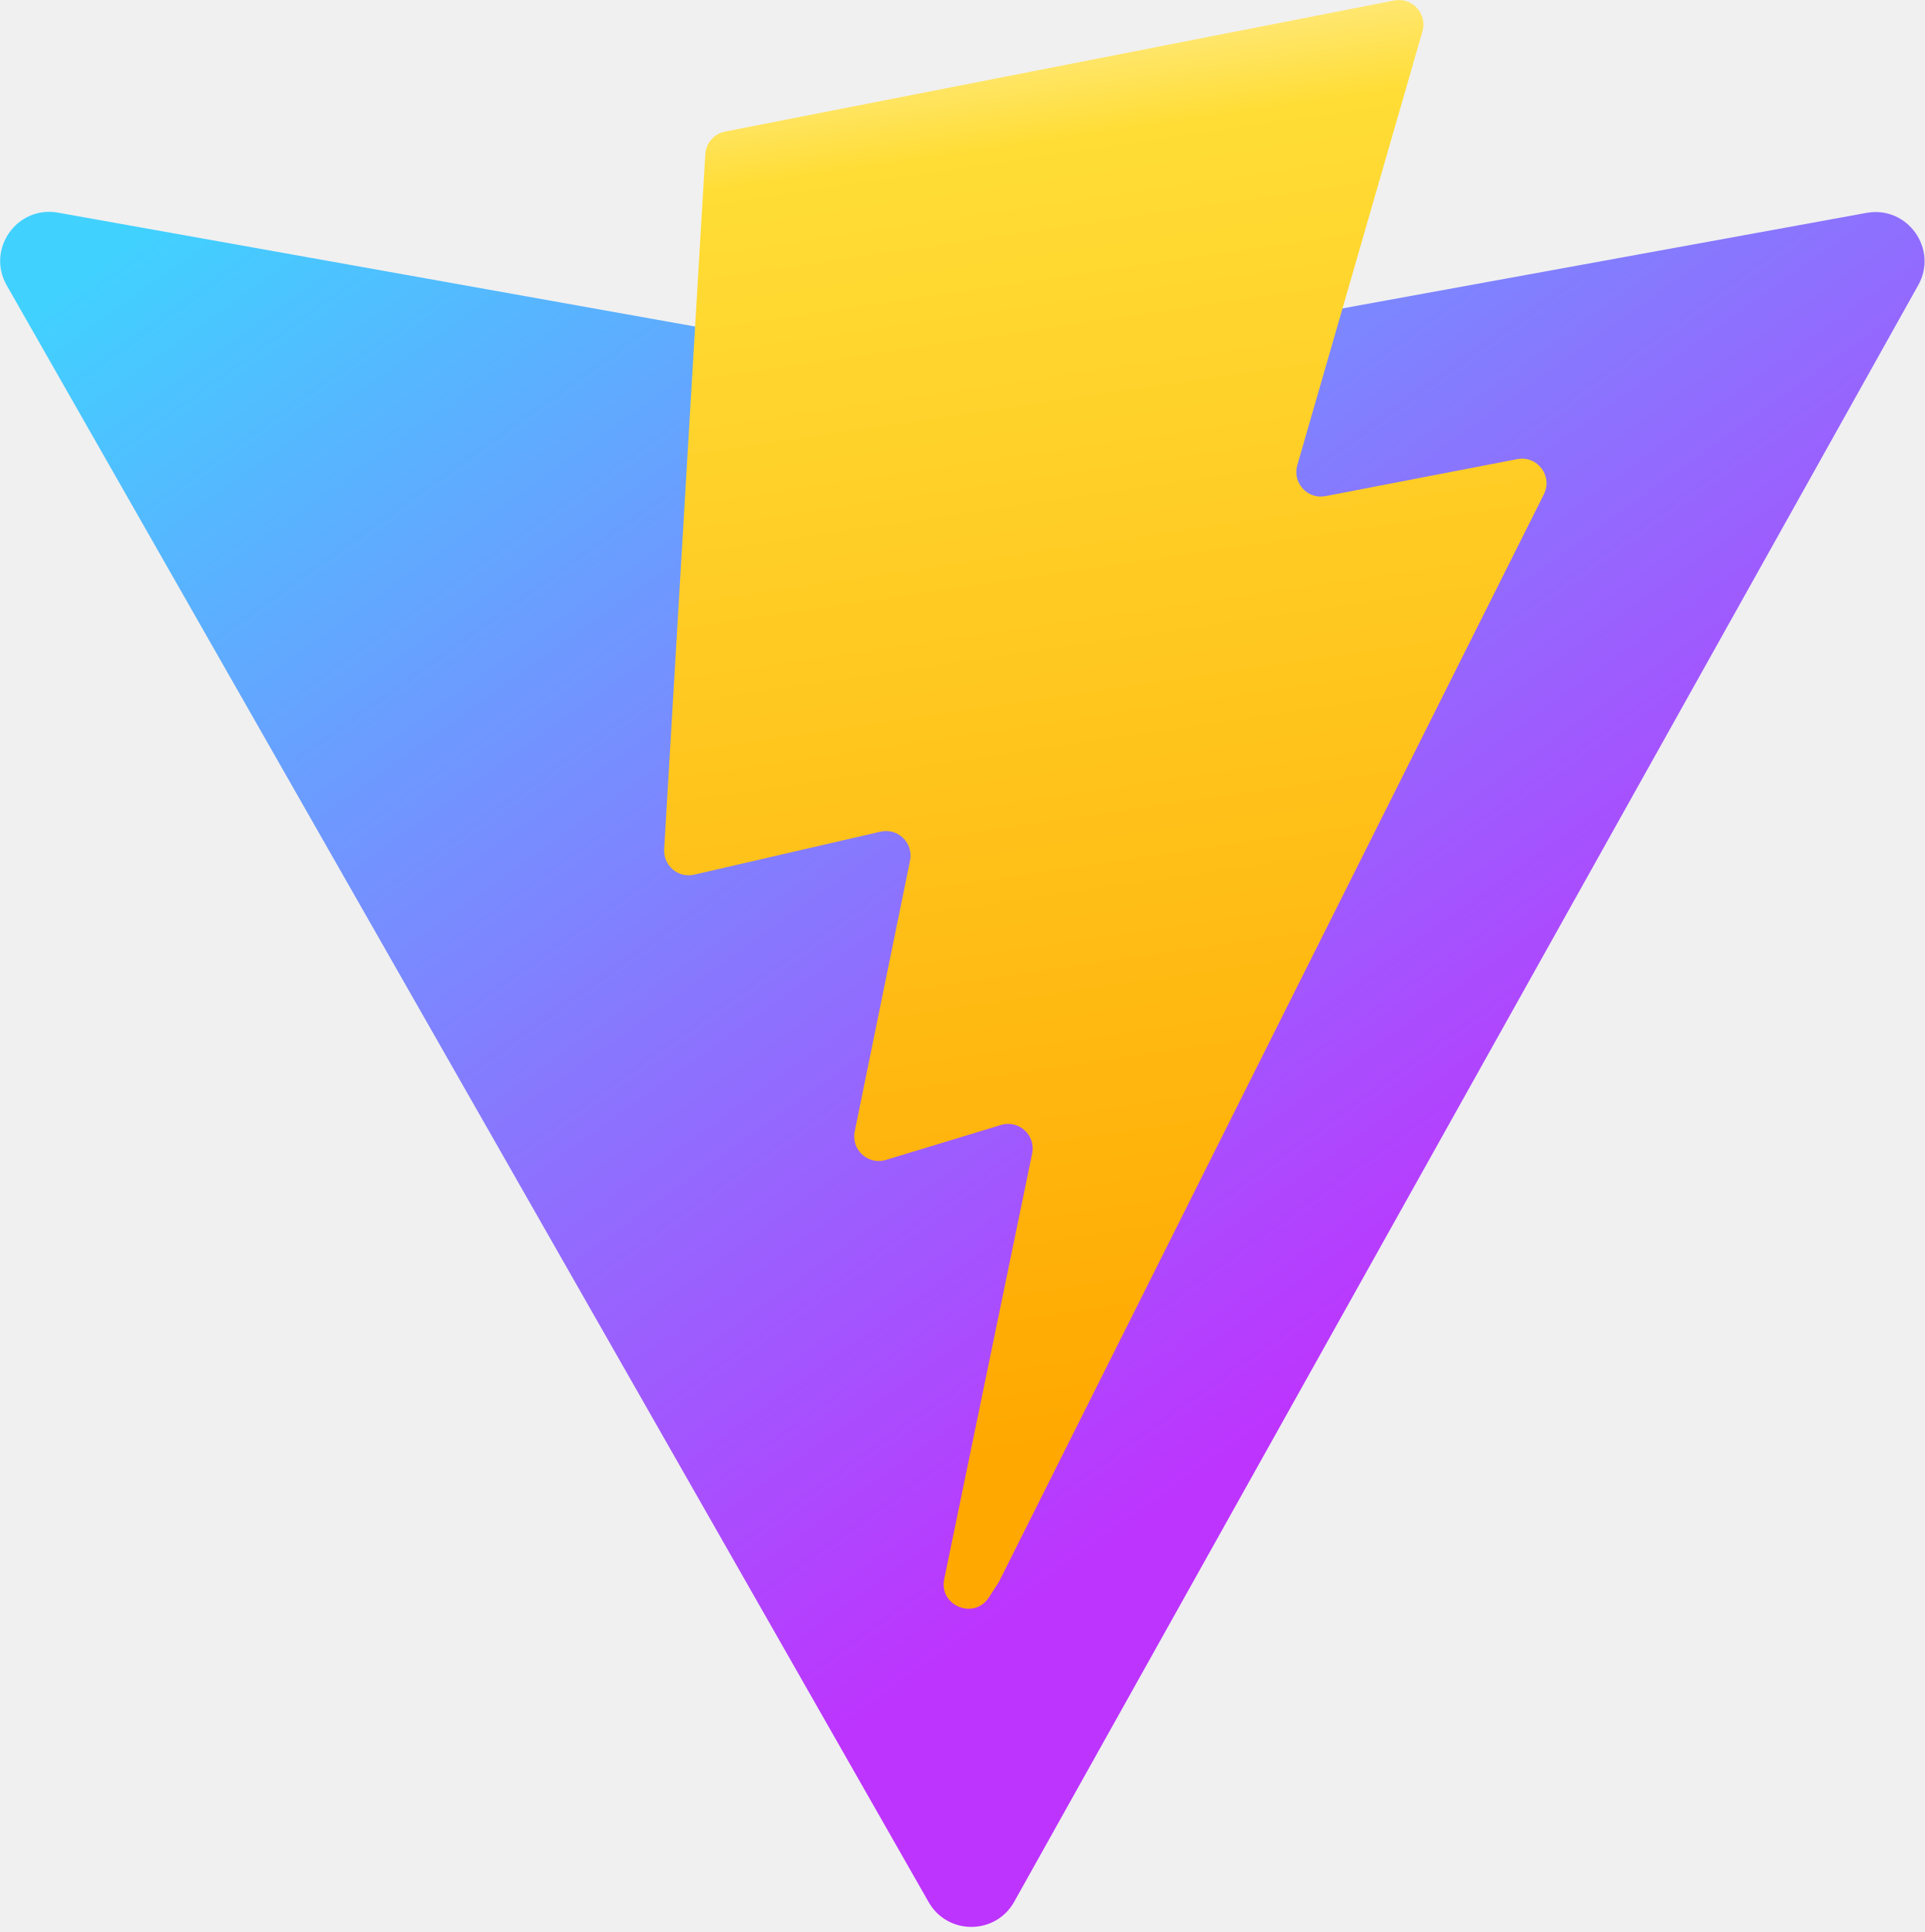
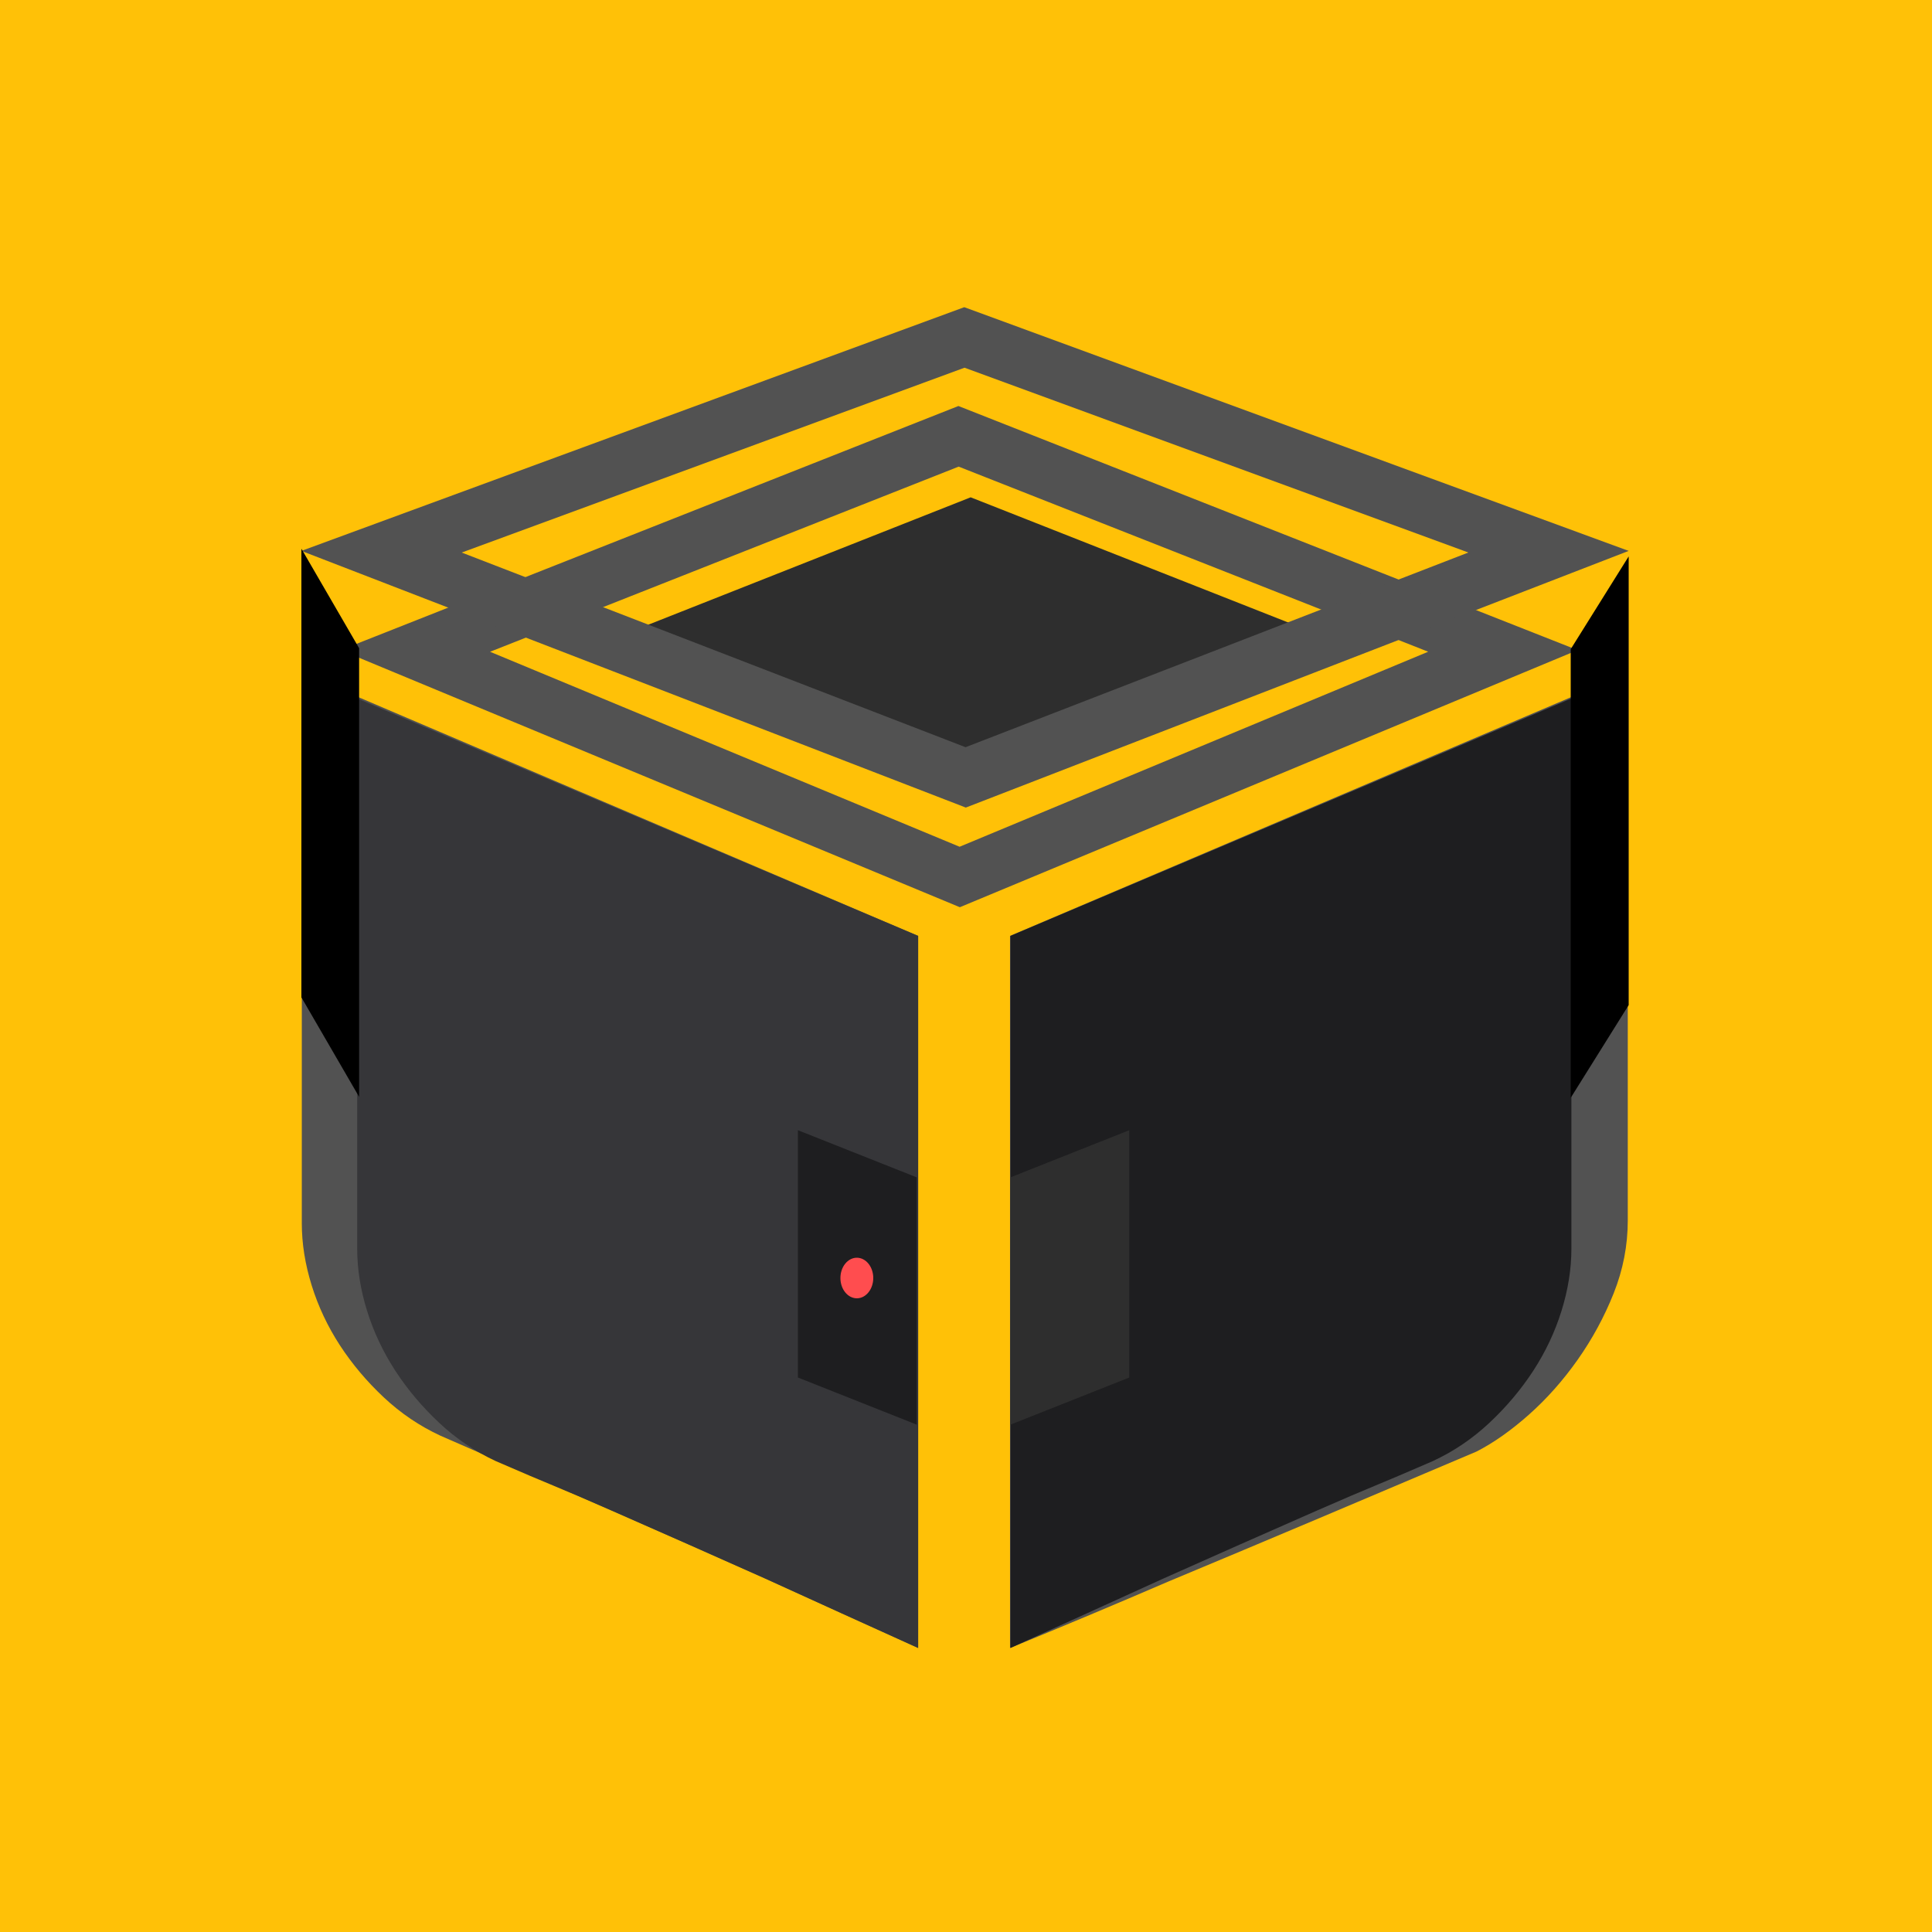
- <svg xmlns="http://www.w3.org/2000/svg" aria-hidden="true" role="img" class="iconify iconify--logos" width="31.88" height="32" preserveAspectRatio="xMidYMid meet" viewBox="0 0 256 257">
+ <svg xmlns="http://www.w3.org/2000/svg" width="1000" height="1000" viewBox="0 0 1000 1000" fill="none">
+   <g clip-path="url(#clip0_12_2)">
+     <rect width="1000" height="1000" fill="#FFC107" />
+     <path d="M502.421 257.408L315.263 331.364L502.91 409.28L690.068 331.384L502.421 257.408Z" fill="#2E2E2E" />
+     <path d="M496.07 210.147L176.324 336.5L496.812 469.576L816.559 336.5L496.07 210.147ZM496.685 438.28L253.656 337.353L496.197 241.524L739.226 337.333L496.685 438.28ZM156.212 348.345L475.233 484.417V852.996C448.871 841.076 422.528 829.115 396.205 817.11C369.779 805.307 343.315 793.592 316.812 781.965C287.198 768.968 257.567 756.011 227.918 743.094C217.185 738.108 207.421 731.507 198.648 723.283C189.869 715.057 182.309 706.091 175.957 696.363C169.636 686.645 164.747 676.308 161.33 665.34C157.918 654.373 156.212 643.65 156.212 633.191L156.212 348.345ZM842.534 348.345V631.698C842.534 644.656 840.091 657.237 835.222 669.452C830.375 681.611 824.11 693.155 816.559 703.846C808.999 714.559 800.585 724.033 791.324 732.258C782.048 740.473 773.021 746.83 764.247 751.318C737.179 762.792 710.109 774.26 683.036 785.722C656.954 796.739 630.867 807.706 604.734 818.602C577.527 830.324 550.21 841.789 522.787 852.995V484.417L842.534 348.345Z" fill="#525252" />
+     <path d="M184.883 361.505L475.233 484.417V852.997C448.871 841.077 422.528 829.115 396.205 817.111C369.78 805.308 343.315 793.593 316.812 781.966C287.198 768.968 286.237 769.171 256.589 756.254C245.855 751.268 236.091 744.667 227.318 736.443C218.54 728.218 210.979 719.251 204.628 709.522C198.306 699.805 193.417 689.467 190 678.5C186.588 667.533 184.882 656.81 184.882 646.351L184.883 361.505Z" fill="#363639" />
+     <path d="M813.35 361.505L523 484.417V852.997C549.362 841.077 575.705 829.115 602.028 817.111C628.453 805.308 654.918 793.593 681.421 781.966C711.035 768.968 711.995 769.171 741.644 756.254C752.378 751.268 762.141 744.667 770.915 736.443C779.693 728.218 787.254 719.251 793.605 709.522C799.926 699.805 804.815 689.467 808.233 678.5C811.645 667.533 813.351 656.81 813.351 646.351L813.35 361.505Z" fill="#1E1E20" />
+     <path d="M413 585L474.5 609.402V737.402L413 713V585Z" fill="#1E1E20" />
+     <path d="M584.5 585L523 609.402V737.402L584.5 713V585Z" fill="#2E2E2E" />
+     <ellipse cx="443.5" cy="661.5" rx="8.5" ry="10.5" fill="#FF4D4F" />
+     <path d="M499.102 159L156 285.144L499.898 418L843 285.144L499.102 159ZM499.762 386.756L238.98 285.996L499.238 190.325L760.019 285.976L499.762 386.756Z" fill="#525252" />
+     <path d="M843 288L813 336V568.233L843 520.233V288Z" fill="black" />
+     <path d="M156 284L185.875 335.5V567.733L156 516.233V284Z" fill="black" />
+   </g>
  <defs>
-     <linearGradient id="IconifyId1813088fe1fbc01fb466" x1="-.828%" x2="57.636%" y1="7.652%" y2="78.411%">
-       <stop offset="0%" stop-color="#41D1FF" />
-       <stop offset="100%" stop-color="#BD34FE" />
-     </linearGradient>
-     <linearGradient id="IconifyId1813088fe1fbc01fb467" x1="43.376%" x2="50.316%" y1="2.242%" y2="89.03%">
-       <stop offset="0%" stop-color="#FFEA83" />
-       <stop offset="8.333%" stop-color="#FFDD35" />
-       <stop offset="100%" stop-color="#FFA800" />
-     </linearGradient>
+     <clipPath id="clip0_12_2">
+       <rect width="1000" height="1000" fill="white" />
+     </clipPath>
  </defs>
-   <path fill="url(#IconifyId1813088fe1fbc01fb466)" d="M255.153 37.938L134.897 252.976c-2.483 4.44-8.862 4.466-11.382.048L.875 37.958c-2.746-4.814 1.371-10.646 6.827-9.67l120.385 21.517a6.537 6.537 0 0 0 2.322-.004l117.867-21.483c5.438-.991 9.574 4.796 6.877 9.62Z" />
-   <path fill="url(#IconifyId1813088fe1fbc01fb467)" d="M185.432.063L96.44 17.501a3.268 3.268 0 0 0-2.634 3.014l-5.474 92.456a3.268 3.268 0 0 0 3.997 3.378l24.777-5.718c2.318-.535 4.413 1.507 3.936 3.838l-7.361 36.047c-.495 2.426 1.782 4.5 4.151 3.78l15.304-4.649c2.372-.72 4.652 1.36 4.15 3.788l-11.698 56.621c-.732 3.542 3.979 5.473 5.943 2.437l1.313-2.028l72.516-144.72c1.215-2.423-.88-5.186-3.54-4.672l-25.505 4.922c-2.396.462-4.435-1.77-3.759-4.114l16.646-57.705c.677-2.35-1.37-4.583-3.769-4.113Z" />
</svg>
